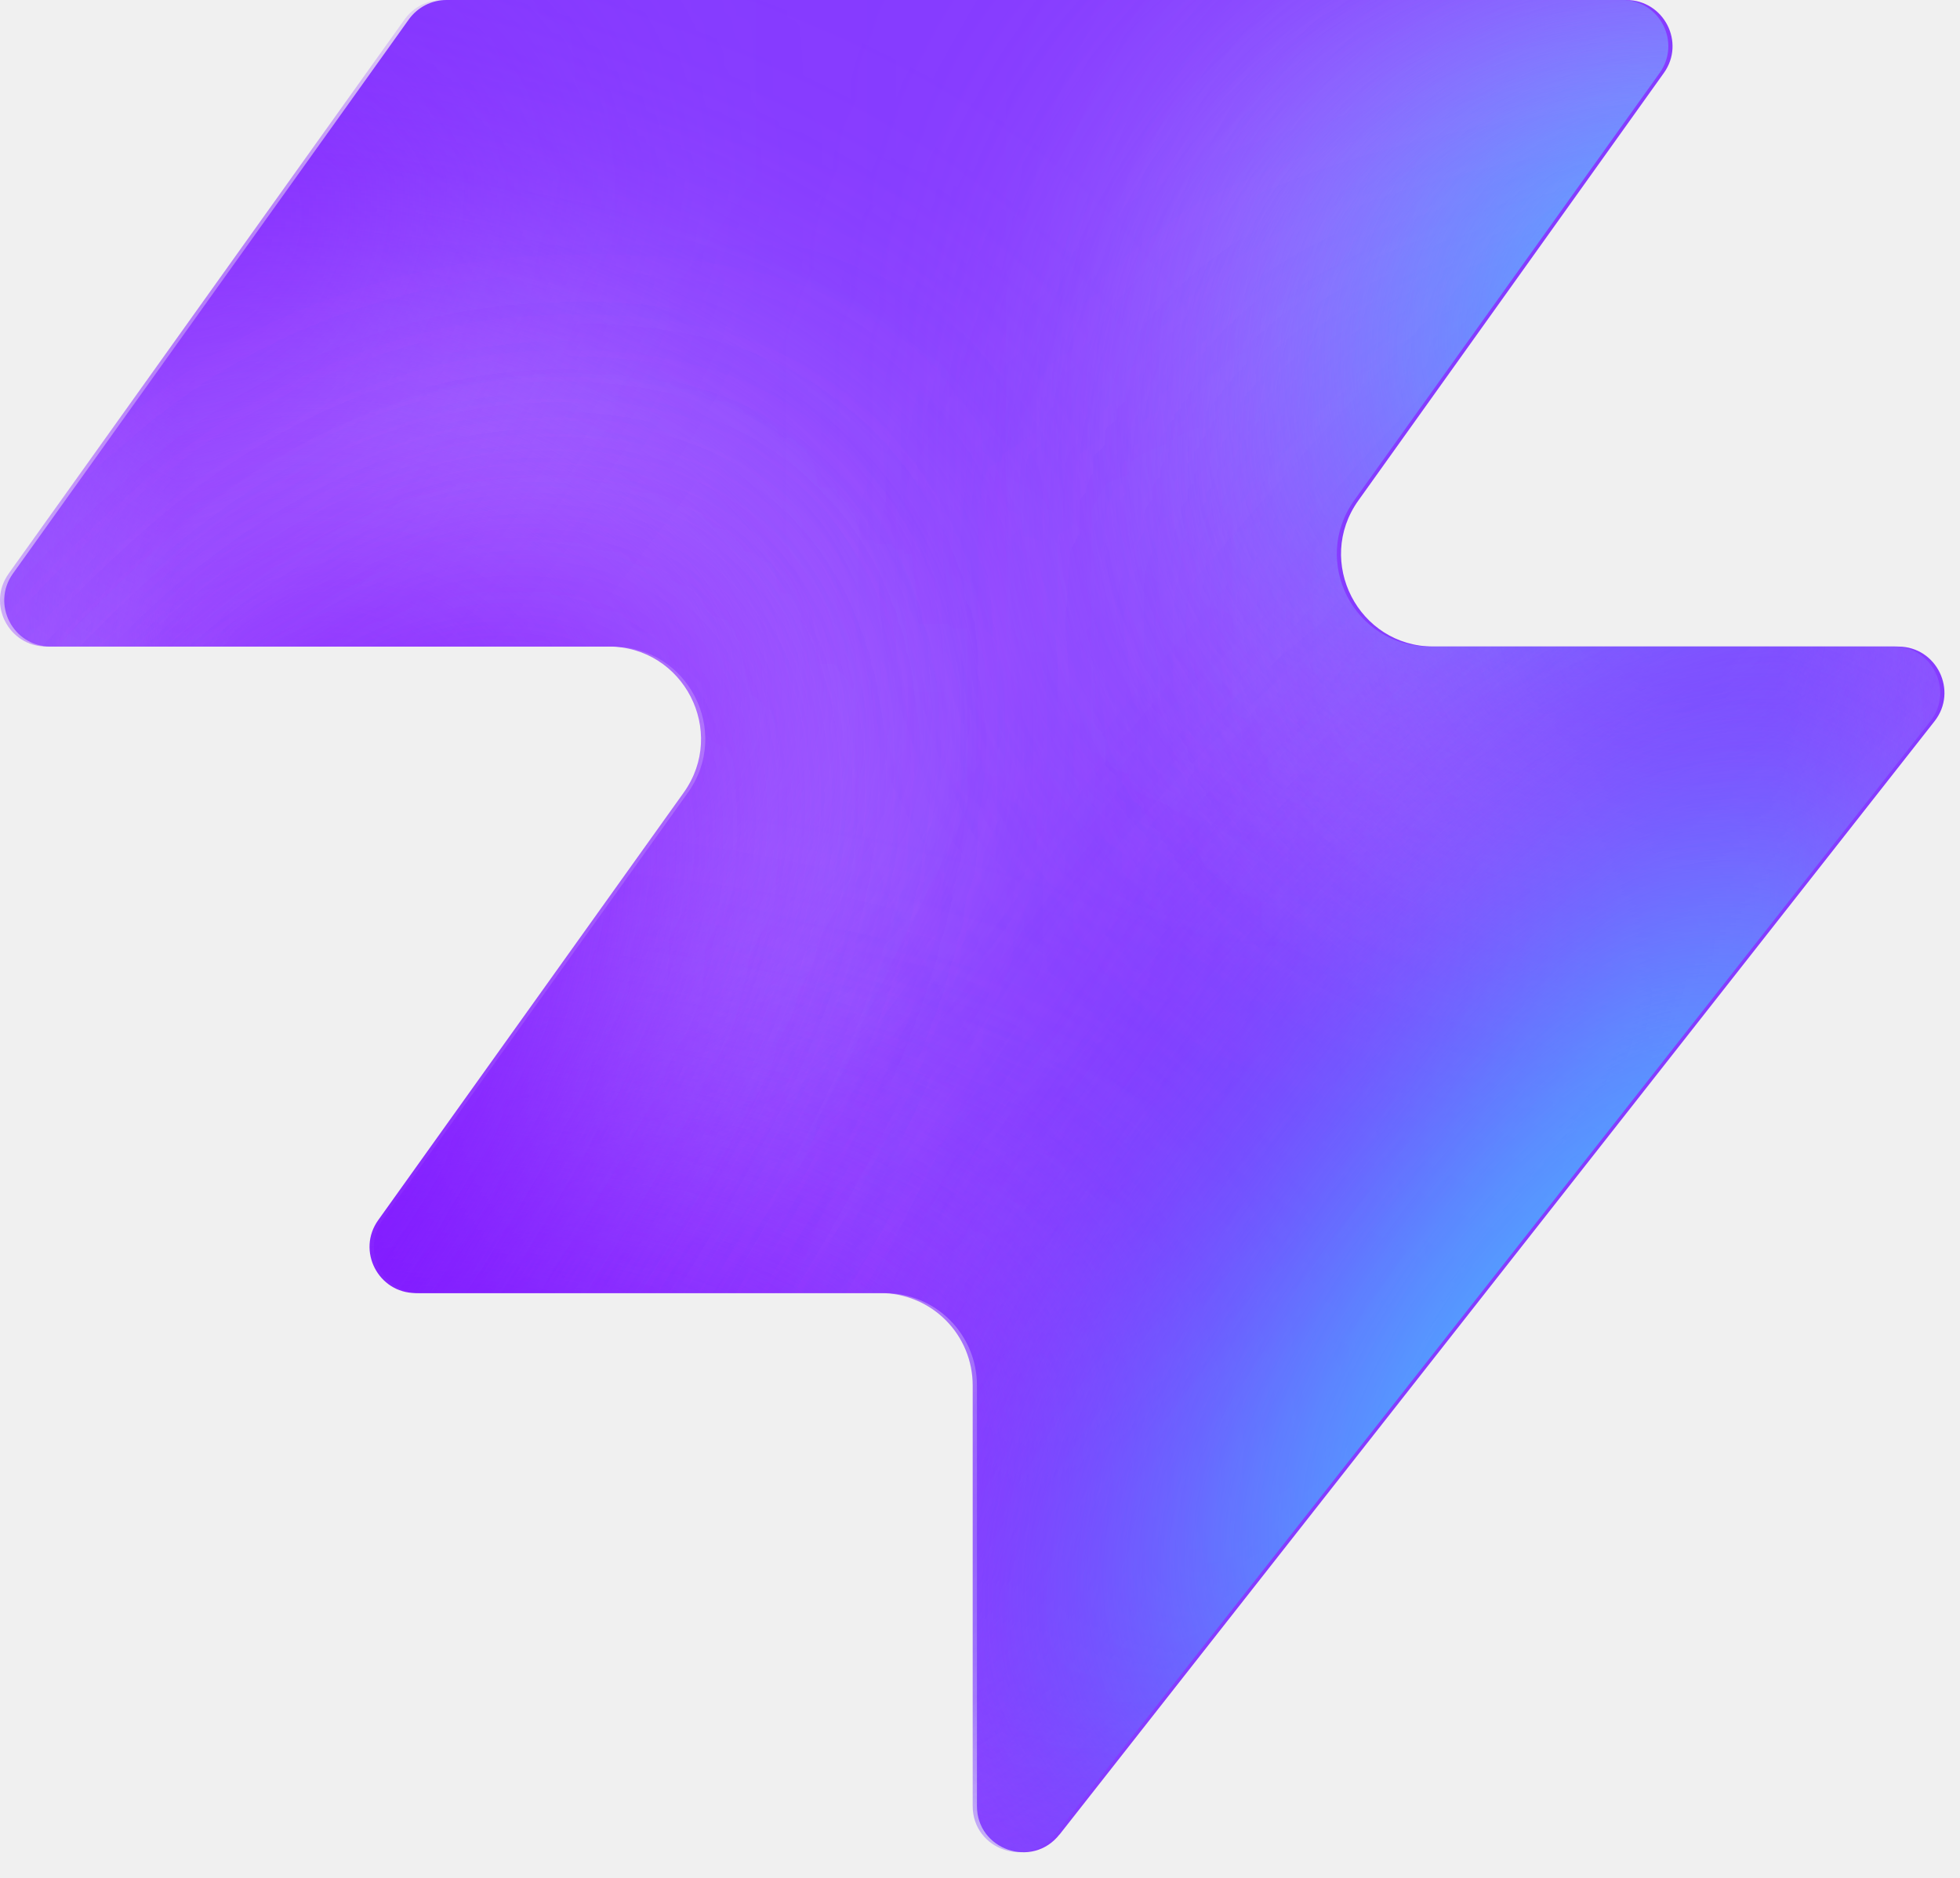
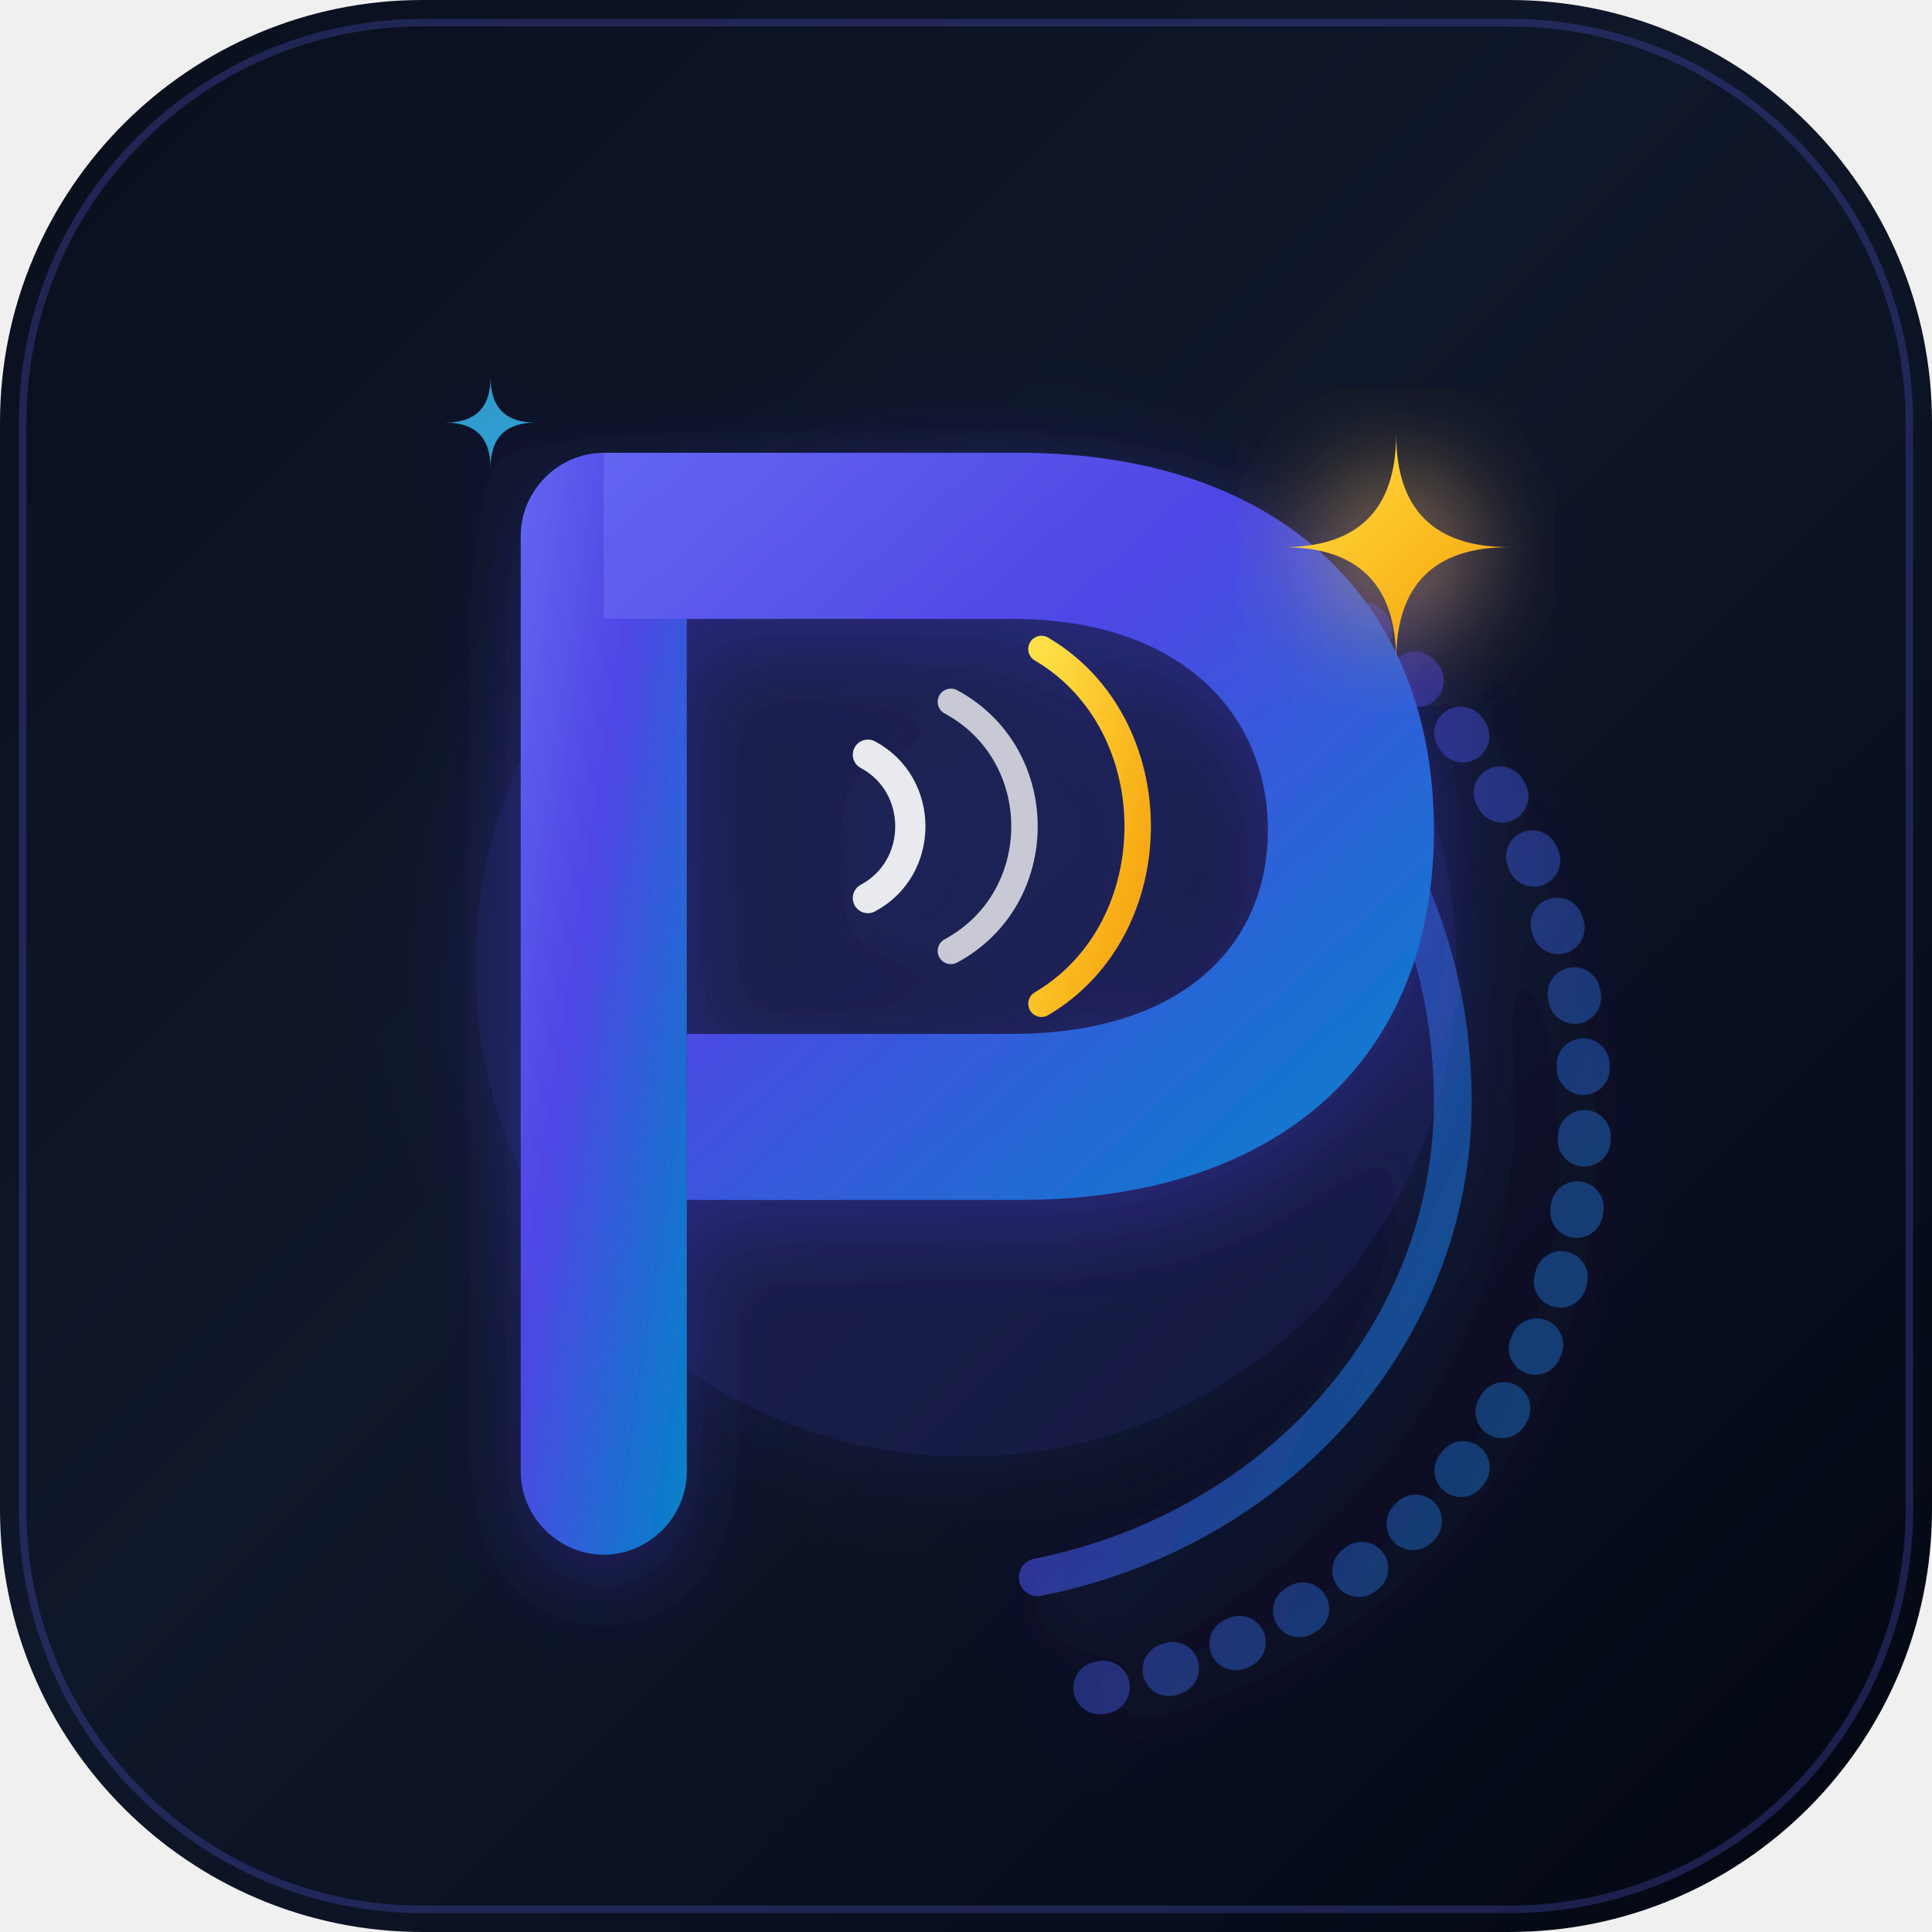
- <svg xmlns="http://www.w3.org/2000/svg" width="48" height="46" fill="none" viewBox="0 0 48 46">
-   <path fill="#863bff" d="M25.946 44.938c-.664.845-2.021.375-2.021-.698V33.937a2.26 2.26 0 0 0-2.262-2.262H10.287c-.92 0-1.456-1.04-.92-1.788l7.48-10.471c1.07-1.497 0-3.578-1.842-3.578H1.237c-.92 0-1.456-1.04-.92-1.788L10.013.474c.214-.297.556-.474.92-.474h28.894c.92 0 1.456 1.04.92 1.788l-7.48 10.471c-1.07 1.498 0 3.579 1.842 3.579h11.377c.943 0 1.473 1.088.89 1.83L25.947 44.94z" style="fill:#863bff;fill:color(display-p3 .525 .23 1);fill-opacity:1" />
-   <mask id="a" width="48" height="46" x="0" y="0" maskUnits="userSpaceOnUse" style="mask-type:alpha">
-     <path fill="#000" d="M25.842 44.938c-.664.844-2.021.375-2.021-.698V33.937a2.26 2.26 0 0 0-2.262-2.262H10.183c-.92 0-1.456-1.04-.92-1.788l7.48-10.471c1.07-1.498 0-3.579-1.842-3.579H1.133c-.92 0-1.456-1.04-.92-1.787L9.91.473c.214-.297.556-.474.92-.474h28.894c.92 0 1.456 1.04.92 1.788l-7.48 10.471c-1.07 1.498 0 3.578 1.842 3.578h11.377c.943 0 1.473 1.088.89 1.832L25.843 44.94z" style="fill:#000;fill-opacity:1" />
-   </mask>
-   <g mask="url(#a)">
-     <g filter="url(#b)">
-       <ellipse cx="5.508" cy="14.704" fill="#ede6ff" rx="5.508" ry="14.704" style="fill:#ede6ff;fill:color(display-p3 .927 .903 1);fill-opacity:1" transform="matrix(.00324 1 1 -.00324 -4.47 31.516)" />
-     </g>
-     <g filter="url(#c)">
-       <ellipse cx="10.399" cy="29.851" fill="#ede6ff" rx="10.399" ry="29.851" style="fill:#ede6ff;fill:color(display-p3 .927 .903 1);fill-opacity:1" transform="matrix(.00324 1 1 -.00324 -39.328 7.883)" />
-     </g>
-     <g filter="url(#d)">
-       <ellipse cx="5.508" cy="30.487" fill="#7e14ff" rx="5.508" ry="30.487" style="fill:#7e14ff;fill:color(display-p3 .492 .077 1);fill-opacity:1" transform="rotate(89.814 -25.913 -14.639)scale(1 -1)" />
-     </g>
-     <g filter="url(#e)">
-       <ellipse cx="5.508" cy="30.599" fill="#7e14ff" rx="5.508" ry="30.599" style="fill:#7e14ff;fill:color(display-p3 .492 .077 1);fill-opacity:1" transform="rotate(89.814 -32.644 -3.334)scale(1 -1)" />
-     </g>
-     <g filter="url(#f)">
-       <ellipse cx="5.508" cy="30.599" fill="#7e14ff" rx="5.508" ry="30.599" style="fill:#7e14ff;fill:color(display-p3 .492 .077 1);fill-opacity:1" transform="matrix(.00324 1 1 -.00324 -34.34 30.47)" />
-     </g>
-     <g filter="url(#g)">
-       <ellipse cx="14.072" cy="22.078" fill="#ede6ff" rx="14.072" ry="22.078" style="fill:#ede6ff;fill:color(display-p3 .927 .903 1);fill-opacity:1" transform="rotate(93.35 24.506 48.493)scale(-1 1)" />
-     </g>
-     <g filter="url(#h)">
-       <ellipse cx="3.47" cy="21.501" fill="#7e14ff" rx="3.47" ry="21.501" style="fill:#7e14ff;fill:color(display-p3 .492 .077 1);fill-opacity:1" transform="rotate(89.009 28.708 47.59)scale(-1 1)" />
-     </g>
-     <g filter="url(#i)">
-       <ellipse cx="3.47" cy="21.501" fill="#7e14ff" rx="3.47" ry="21.501" style="fill:#7e14ff;fill:color(display-p3 .492 .077 1);fill-opacity:1" transform="rotate(89.009 28.708 47.59)scale(-1 1)" />
-     </g>
-     <g filter="url(#j)">
-       <ellipse cx=".387" cy="8.972" fill="#7e14ff" rx="4.407" ry="29.108" style="fill:#7e14ff;fill:color(display-p3 .492 .077 1);fill-opacity:1" transform="rotate(39.51 .387 8.972)" />
-     </g>
-     <g filter="url(#k)">
-       <ellipse cx="47.523" cy="-6.092" fill="#7e14ff" rx="4.407" ry="29.108" style="fill:#7e14ff;fill:color(display-p3 .492 .077 1);fill-opacity:1" transform="rotate(37.892 47.523 -6.092)" />
-     </g>
-     <g filter="url(#l)">
-       <ellipse cx="41.412" cy="6.333" fill="#47bfff" rx="5.971" ry="9.665" style="fill:#47bfff;fill:color(display-p3 .28 .748 1);fill-opacity:1" transform="rotate(37.892 41.412 6.333)" />
-     </g>
-     <g filter="url(#m)">
-       <ellipse cx="-1.879" cy="38.332" fill="#7e14ff" rx="4.407" ry="29.108" style="fill:#7e14ff;fill:color(display-p3 .492 .077 1);fill-opacity:1" transform="rotate(37.892 -1.88 38.332)" />
-     </g>
-     <g filter="url(#n)">
-       <ellipse cx="-1.879" cy="38.332" fill="#7e14ff" rx="4.407" ry="29.108" style="fill:#7e14ff;fill:color(display-p3 .492 .077 1);fill-opacity:1" transform="rotate(37.892 -1.88 38.332)" />
-     </g>
-     <g filter="url(#o)">
-       <ellipse cx="35.651" cy="29.907" fill="#7e14ff" rx="4.407" ry="29.108" style="fill:#7e14ff;fill:color(display-p3 .492 .077 1);fill-opacity:1" transform="rotate(37.892 35.651 29.907)" />
-     </g>
-     <g filter="url(#p)">
-       <ellipse cx="38.418" cy="32.4" fill="#47bfff" rx="5.971" ry="15.297" style="fill:#47bfff;fill:color(display-p3 .28 .748 1);fill-opacity:1" transform="rotate(37.892 38.418 32.4)" />
-     </g>
-   </g>
+ <svg xmlns="http://www.w3.org/2000/svg" viewBox="0 0 512 512" width="512" height="512">
  <defs>
-     <filter id="b" width="60.045" height="41.654" x="-19.77" y="16.149" color-interpolation-filters="sRGB" filterUnits="userSpaceOnUse">
-       <feFlood flood-opacity="0" result="BackgroundImageFix" />
-       <feBlend in="SourceGraphic" in2="BackgroundImageFix" result="shape" />
-       <feGaussianBlur result="effect1_foregroundBlur_2002_17158" stdDeviation="7.659" />
+     <linearGradient id="bgGrad" x1="0%" y1="0%" x2="100%" y2="100%">
+       <stop offset="0%" stop-color="#0a0f1d" />
+       <stop offset="45%" stop-color="#0f172a" />
+       <stop offset="100%" stop-color="#030712" />
+     </linearGradient>
+     <linearGradient id="primaryGrad" x1="0%" y1="0%" x2="100%" y2="100%">
+       <stop offset="0%" stop-color="#6366f1" />
+       <stop offset="40%" stop-color="#4f46e5" />
+       <stop offset="100%" stop-color="#0284c7" />
+     </linearGradient>
+     <linearGradient id="goldGrad" x1="0%" y1="0%" x2="100%" y2="100%">
+       <stop offset="0%" stop-color="#fde047" />
+       <stop offset="50%" stop-color="#fbbf24" />
+       <stop offset="100%" stop-color="#f59e0b" />
+     </linearGradient>
+     <filter id="glow" x="-20%" y="-20%" width="140%" height="140%">
+       <feGaussianBlur stdDeviation="16" result="blur" />
+       <feComposite in="SourceGraphic" in2="blur" operator="over" />
    </filter>
-     <filter id="c" width="90.34" height="51.437" x="-54.613" y="-7.533" color-interpolation-filters="sRGB" filterUnits="userSpaceOnUse">
-       <feFlood flood-opacity="0" result="BackgroundImageFix" />
-       <feBlend in="SourceGraphic" in2="BackgroundImageFix" result="shape" />
-       <feGaussianBlur result="effect1_foregroundBlur_2002_17158" stdDeviation="7.659" />
-     </filter>
-     <filter id="d" width="79.355" height="29.4" x="-49.64" y="2.03" color-interpolation-filters="sRGB" filterUnits="userSpaceOnUse">
-       <feFlood flood-opacity="0" result="BackgroundImageFix" />
-       <feBlend in="SourceGraphic" in2="BackgroundImageFix" result="shape" />
-       <feGaussianBlur result="effect1_foregroundBlur_2002_17158" stdDeviation="4.596" />
-     </filter>
-     <filter id="e" width="79.579" height="29.4" x="-45.045" y="20.029" color-interpolation-filters="sRGB" filterUnits="userSpaceOnUse">
-       <feFlood flood-opacity="0" result="BackgroundImageFix" />
-       <feBlend in="SourceGraphic" in2="BackgroundImageFix" result="shape" />
-       <feGaussianBlur result="effect1_foregroundBlur_2002_17158" stdDeviation="4.596" />
-     </filter>
-     <filter id="f" width="79.579" height="29.4" x="-43.513" y="21.178" color-interpolation-filters="sRGB" filterUnits="userSpaceOnUse">
-       <feFlood flood-opacity="0" result="BackgroundImageFix" />
-       <feBlend in="SourceGraphic" in2="BackgroundImageFix" result="shape" />
-       <feGaussianBlur result="effect1_foregroundBlur_2002_17158" stdDeviation="4.596" />
-     </filter>
-     <filter id="g" width="74.749" height="58.852" x="15.756" y="-17.901" color-interpolation-filters="sRGB" filterUnits="userSpaceOnUse">
-       <feFlood flood-opacity="0" result="BackgroundImageFix" />
-       <feBlend in="SourceGraphic" in2="BackgroundImageFix" result="shape" />
-       <feGaussianBlur result="effect1_foregroundBlur_2002_17158" stdDeviation="7.659" />
-     </filter>
-     <filter id="h" width="61.377" height="25.362" x="23.548" y="2.284" color-interpolation-filters="sRGB" filterUnits="userSpaceOnUse">
-       <feFlood flood-opacity="0" result="BackgroundImageFix" />
-       <feBlend in="SourceGraphic" in2="BackgroundImageFix" result="shape" />
-       <feGaussianBlur result="effect1_foregroundBlur_2002_17158" stdDeviation="4.596" />
-     </filter>
-     <filter id="i" width="61.377" height="25.362" x="23.548" y="2.284" color-interpolation-filters="sRGB" filterUnits="userSpaceOnUse">
-       <feFlood flood-opacity="0" result="BackgroundImageFix" />
-       <feBlend in="SourceGraphic" in2="BackgroundImageFix" result="shape" />
-       <feGaussianBlur result="effect1_foregroundBlur_2002_17158" stdDeviation="4.596" />
-     </filter>
-     <filter id="j" width="56.045" height="63.649" x="-27.636" y="-22.853" color-interpolation-filters="sRGB" filterUnits="userSpaceOnUse">
-       <feFlood flood-opacity="0" result="BackgroundImageFix" />
-       <feBlend in="SourceGraphic" in2="BackgroundImageFix" result="shape" />
-       <feGaussianBlur result="effect1_foregroundBlur_2002_17158" stdDeviation="4.596" />
-     </filter>
-     <filter id="k" width="54.814" height="64.646" x="20.116" y="-38.415" color-interpolation-filters="sRGB" filterUnits="userSpaceOnUse">
-       <feFlood flood-opacity="0" result="BackgroundImageFix" />
-       <feBlend in="SourceGraphic" in2="BackgroundImageFix" result="shape" />
-       <feGaussianBlur result="effect1_foregroundBlur_2002_17158" stdDeviation="4.596" />
-     </filter>
-     <filter id="l" width="33.541" height="35.313" x="24.641" y="-11.323" color-interpolation-filters="sRGB" filterUnits="userSpaceOnUse">
-       <feFlood flood-opacity="0" result="BackgroundImageFix" />
-       <feBlend in="SourceGraphic" in2="BackgroundImageFix" result="shape" />
-       <feGaussianBlur result="effect1_foregroundBlur_2002_17158" stdDeviation="4.596" />
-     </filter>
-     <filter id="m" width="54.814" height="64.646" x="-29.286" y="6.009" color-interpolation-filters="sRGB" filterUnits="userSpaceOnUse">
-       <feFlood flood-opacity="0" result="BackgroundImageFix" />
-       <feBlend in="SourceGraphic" in2="BackgroundImageFix" result="shape" />
-       <feGaussianBlur result="effect1_foregroundBlur_2002_17158" stdDeviation="4.596" />
-     </filter>
-     <filter id="n" width="54.814" height="64.646" x="-29.286" y="6.009" color-interpolation-filters="sRGB" filterUnits="userSpaceOnUse">
-       <feFlood flood-opacity="0" result="BackgroundImageFix" />
-       <feBlend in="SourceGraphic" in2="BackgroundImageFix" result="shape" />
-       <feGaussianBlur result="effect1_foregroundBlur_2002_17158" stdDeviation="4.596" />
-     </filter>
-     <filter id="o" width="54.814" height="64.646" x="8.244" y="-2.416" color-interpolation-filters="sRGB" filterUnits="userSpaceOnUse">
-       <feFlood flood-opacity="0" result="BackgroundImageFix" />
-       <feBlend in="SourceGraphic" in2="BackgroundImageFix" result="shape" />
-       <feGaussianBlur result="effect1_foregroundBlur_2002_17158" stdDeviation="4.596" />
-     </filter>
-     <filter id="p" width="39.409" height="43.623" x="18.713" y="10.588" color-interpolation-filters="sRGB" filterUnits="userSpaceOnUse">
-       <feFlood flood-opacity="0" result="BackgroundImageFix" />
-       <feBlend in="SourceGraphic" in2="BackgroundImageFix" result="shape" />
-       <feGaussianBlur result="effect1_foregroundBlur_2002_17158" stdDeviation="4.596" />
+     <filter id="softShadow" x="-10%" y="-10%" width="120%" height="120%">
+       <feDropShadow dx="0" dy="8" stdDeviation="12" flood-color="#4338ca" flood-opacity="0.4" />
    </filter>
  </defs>
+   <rect width="512" height="512" rx="112" fill="url(#bgGrad)" />
+   <rect x="6" y="6" width="500" height="500" rx="106" fill="none" stroke="#6366f1" stroke-width="2" stroke-opacity="0.25" />
+   <circle cx="256" cy="256" r="130" fill="#4f46e5" opacity="0.18" filter="url(#glow)" />
+   <g id="logo-mark" filter="url(#softShadow)">
+     <path d="M 330 145 C 385 175, 420 230, 420 295 C 420 375, 360 440, 275 450" fill="none" stroke="url(#primaryGrad)" stroke-width="14" stroke-linecap="round" stroke-dasharray="1 18" opacity="0.45" />
+     <path d="M 315 170 C 358 196, 385 240, 385 292 C 385 352, 340 405, 275 418" fill="none" stroke="url(#primaryGrad)" stroke-width="10" stroke-linecap="round" opacity="0.6" />
+     <path d="M 160 120               C 172 120, 182 130, 182 142               L 182 390               C 182 402, 172 412, 160 412               C 148 412, 138 402, 138 390               L 138 142               C 138 130, 148 120, 160 120 Z" fill="url(#primaryGrad)" />
+     <path d="M 160 120               L 270 120               C 340 120, 380 160, 380 220               C 380 280, 340 318, 270 318               L 182 318               L 182 274               L 268 274               C 314 274, 336 250, 336 220               C 336 190, 314 164, 268 164               L 160 164 Z" fill="url(#primaryGrad)" />
+     <path d="M 230 200 C 245 208, 245 230, 230 238" fill="none" stroke="#ffffff" stroke-width="8" stroke-linecap="round" opacity="0.9" />
+     <path d="M 252 186 C 278 200, 278 238, 252 252" fill="none" stroke="#ffffff" stroke-width="7" stroke-linecap="round" opacity="0.75" />
+     <path d="M 276 172 C 310 192, 310 246, 276 266" fill="none" stroke="url(#goldGrad)" stroke-width="7" stroke-linecap="round" />
+     <path d="M 370 115               Q 370 145, 400 145               Q 370 145, 370 175               Q 370 145, 340 145               Q 370 145, 370 115 Z" fill="url(#goldGrad)" filter="url(#glow)" />
+     <path d="M 130 100               Q 130 112, 142 112               Q 130 112, 130 124               Q 130 112, 118 112               Q 130 112, 130 100 Z" fill="#38bdf8" opacity="0.8" />
+   </g>
</svg>
